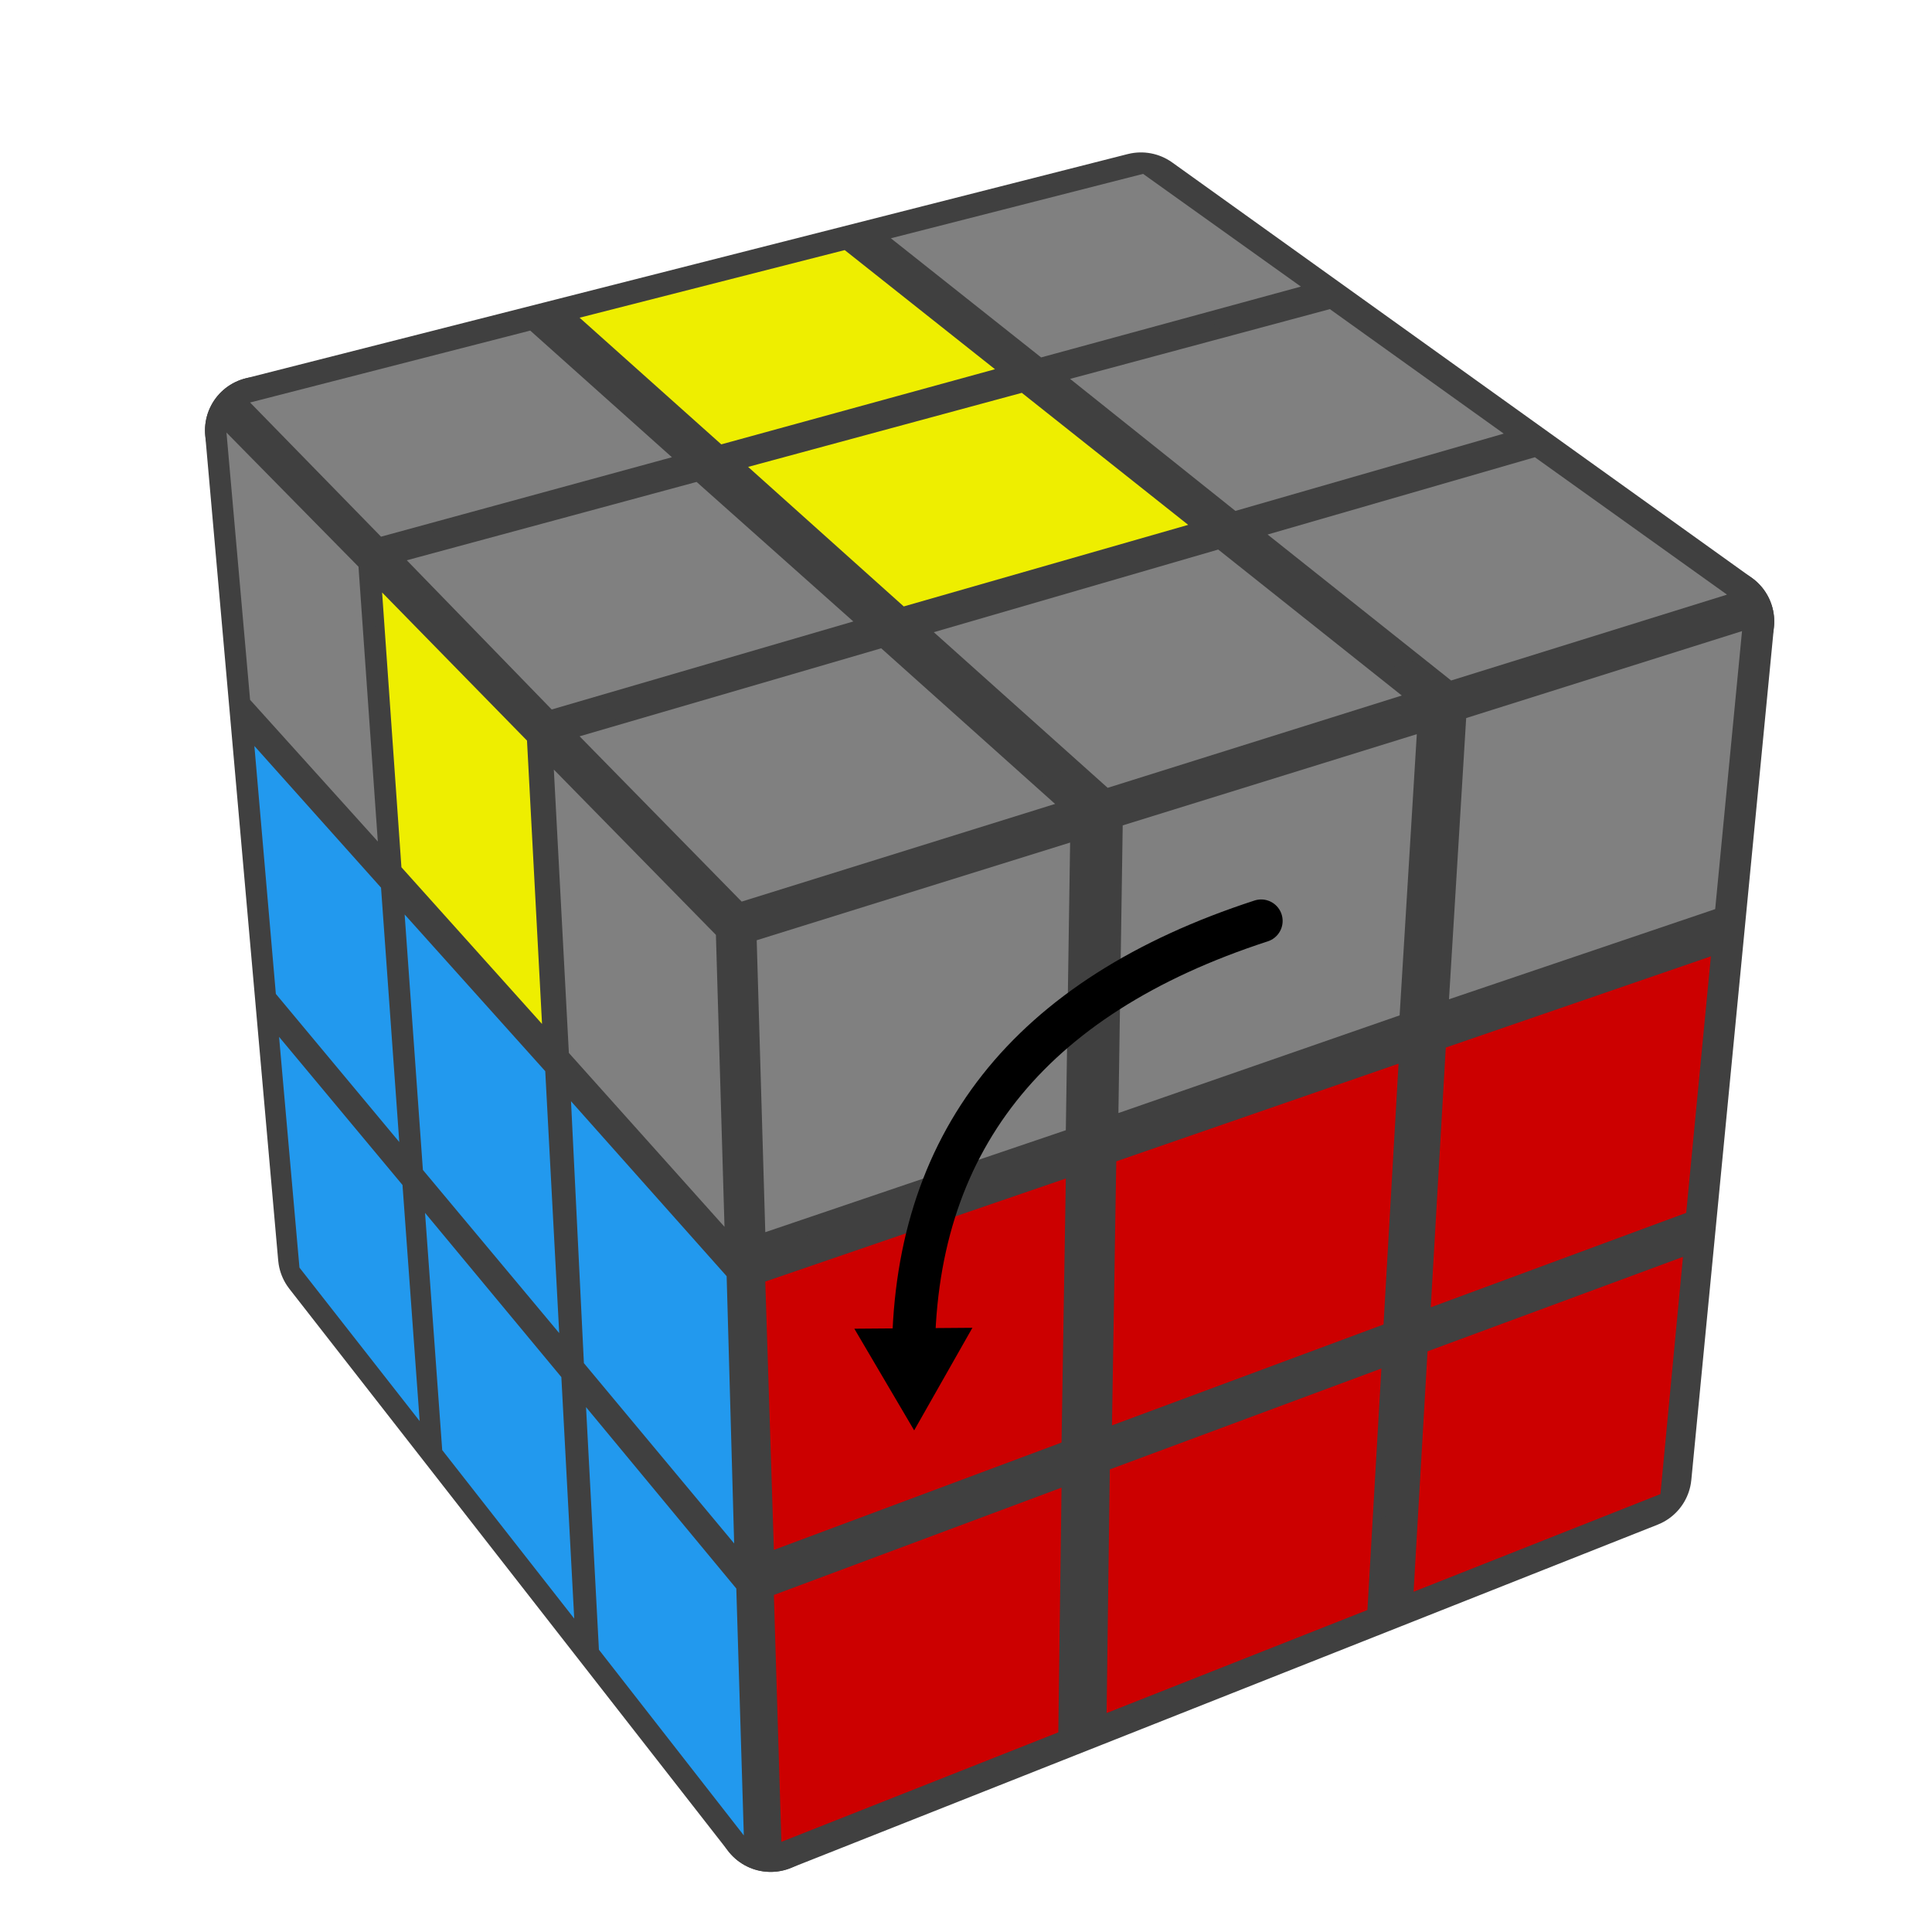
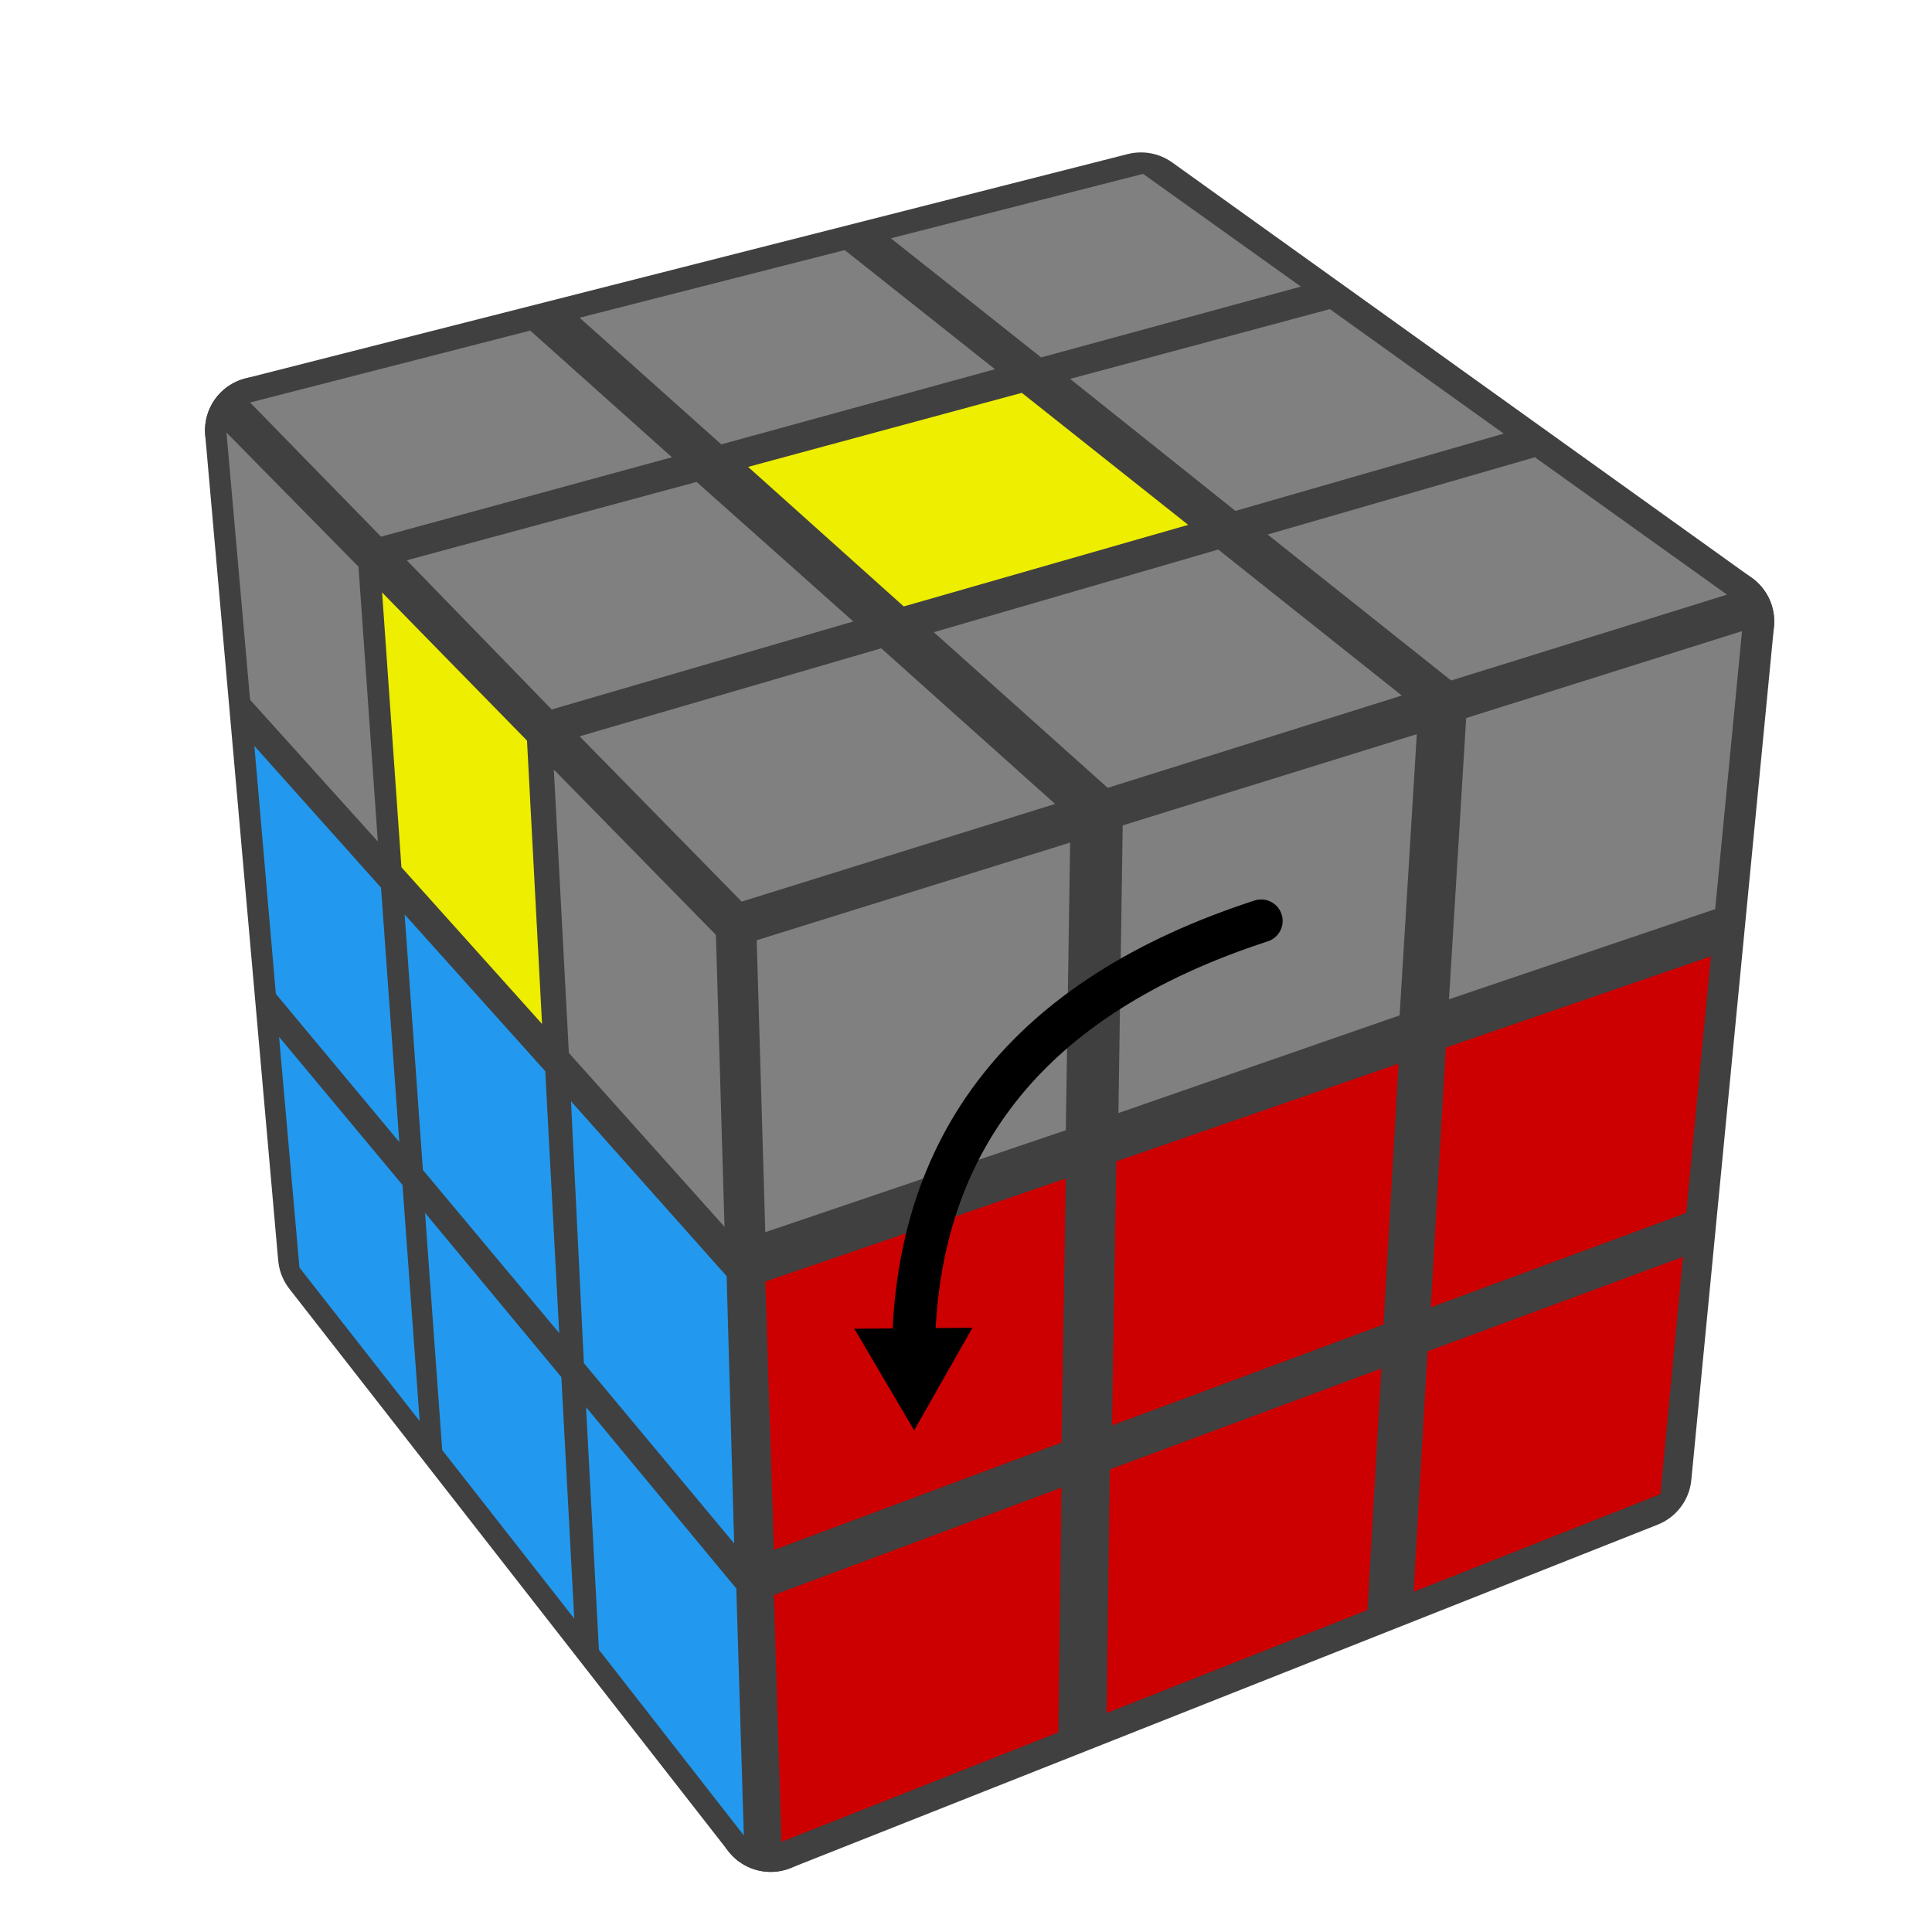
<svg xmlns="http://www.w3.org/2000/svg" version="1.1" width="640" height="640" viewBox="-0.9 -0.9 1.8 1.8">
  <g style="stroke-width:0.1;stroke-linejoin:round;opacity:1">
    <polygon fill="#404040" stroke="#404040" points="-0.659,-0.499 -0.207,-0.037 -0.182,0.794 -0.591,0.27" />
    <polygon fill="#404040" stroke="#404040" points="0.163,-0.708 0.703,-0.321 -0.207,-0.037 -0.659,-0.499" />
    <polygon fill="#404040" stroke="#404040" points="-0.207,-0.037 0.703,-0.321 0.626,0.474 -0.182,0.794" />
  </g>
  <g style="opacity:1;stroke-opacity:0.5;stroke-width:0;stroke-linejoin:round">
    <polygon fill="#808080" stroke="#404040" points="-0.689,-0.497 -0.566,-0.372 -0.548,-0.116 -0.667,-0.248" />
    <polygon fill="#eeee00" stroke="#404040" points="-0.544,-0.348 -0.409,-0.21 -0.395,0.054 -0.526,-0.092" />
    <polygon fill="#808080" stroke="#404040" points="-0.384,-0.183 -0.233,-0.029 -0.225,0.243 -0.37,0.081" />
    <polygon fill="#2299ee" stroke="#404040" points="-0.663,-0.205 -0.545,-0.073 -0.528,0.164 -0.643,0.026" />
    <polygon fill="#2299ee" stroke="#404040" points="-0.523,-0.048 -0.392,0.098 -0.379,0.342 -0.506,0.19" />
    <polygon fill="#2299ee" stroke="#404040" points="-0.368,0.126 -0.223,0.289 -0.216,0.538 -0.356,0.37" />
    <polygon fill="#2299ee" stroke="#404040" points="-0.64,0.066 -0.525,0.204 -0.509,0.424 -0.621,0.281" />
    <polygon fill="#2299ee" stroke="#404040" points="-0.504,0.23 -0.377,0.383 -0.365,0.608 -0.488,0.451" />
    <polygon fill="#2299ee" stroke="#404040" points="-0.354,0.411 -0.214,0.58 -0.207,0.81 -0.342,0.637" />
    <polygon fill="#808080" stroke="#404040" points="0.165,-0.738 0.312,-0.633 0.07,-0.567 -0.07,-0.678" />
    <polygon fill="#808080" stroke="#404040" points="0.339,-0.612 0.501,-0.496 0.251,-0.424 0.097,-0.547" />
    <polygon fill="#808080" stroke="#404040" points="0.53,-0.474 0.709,-0.346 0.452,-0.266 0.281,-0.402" />
-     <polygon fill="#eeee00" stroke="#404040" points="-0.113,-0.667 0.027,-0.556 -0.228,-0.486 -0.36,-0.604" />
+     <polygon fill="#808080" stroke="#404040" points="-0.113,-0.667 0.027,-0.556 -0.228,-0.486 -0.36,-0.604" />
    <polygon fill="#eeee00" stroke="#404040" points="0.052,-0.534 0.207,-0.411 -0.058,-0.335 -0.203,-0.465" />
    <polygon fill="#808080" stroke="#404040" points="0.235,-0.388 0.406,-0.252 0.132,-0.166 -0.03,-0.311" />
    <polygon fill="#808080" stroke="#404040" points="-0.406,-0.592 -0.274,-0.474 -0.545,-0.4 -0.667,-0.525" />
    <polygon fill="#808080" stroke="#404040" points="-0.251,-0.451 -0.105,-0.321 -0.386,-0.239 -0.521,-0.378" />
    <polygon fill="#808080" stroke="#404040" points="-0.079,-0.296 0.083,-0.151 -0.209,-0.06 -0.36,-0.214" />
    <polygon fill="#808080" stroke="#404040" points="-0.195,-0.024 0.097,-0.115 0.093,0.153 -0.187,0.248" />
    <polygon fill="#808080" stroke="#404040" points="0.146,-0.131 0.42,-0.216 0.404,0.046 0.142,0.137" />
    <polygon fill="#808080" stroke="#404040" points="0.466,-0.231 0.723,-0.312 0.698,-0.053 0.45,0.031" />
    <polygon fill="#cc0000" stroke="#404040" points="-0.187,0.294 0.093,0.198 0.089,0.444 -0.179,0.544" />
    <polygon fill="#cc0000" stroke="#404040" points="0.14,0.182 0.403,0.091 0.389,0.334 0.136,0.428" />
    <polygon fill="#cc0000" stroke="#404040" points="0.447,0.076 0.694,-0.009 0.671,0.23 0.433,0.318" />
    <polygon fill="#cc0000" stroke="#404040" points="-0.179,0.586 0.089,0.486 0.086,0.714 -0.172,0.816" />
    <polygon fill="#cc0000" stroke="#404040" points="0.134,0.469 0.387,0.375 0.374,0.6 0.131,0.696" />
    <polygon fill="#cc0000" stroke="#404040" points="0.43,0.359 0.668,0.271 0.647,0.492 0.417,0.583" />
  </g>
  <g style="opacity:1;stroke-opacity:1;stroke-width:0.04;stroke-linecap:round">
    <path d="M 0.275,-0.042 Q -0.051,0.064 -0.049,0.369" style="fill:none;stroke:#000000;stroke-opacity:1" />
    <path transform=" translate(-0.04878497,0.3691756) scale(0.011) rotate(89.55383)" d="M 5.77,0.0 L -2.88,5.0 L -2.88,-5.0 L 5.77,0.0 z" style="fill:#000000;stroke-width:0;stroke-linejoin:round" />
  </g>
</svg>
